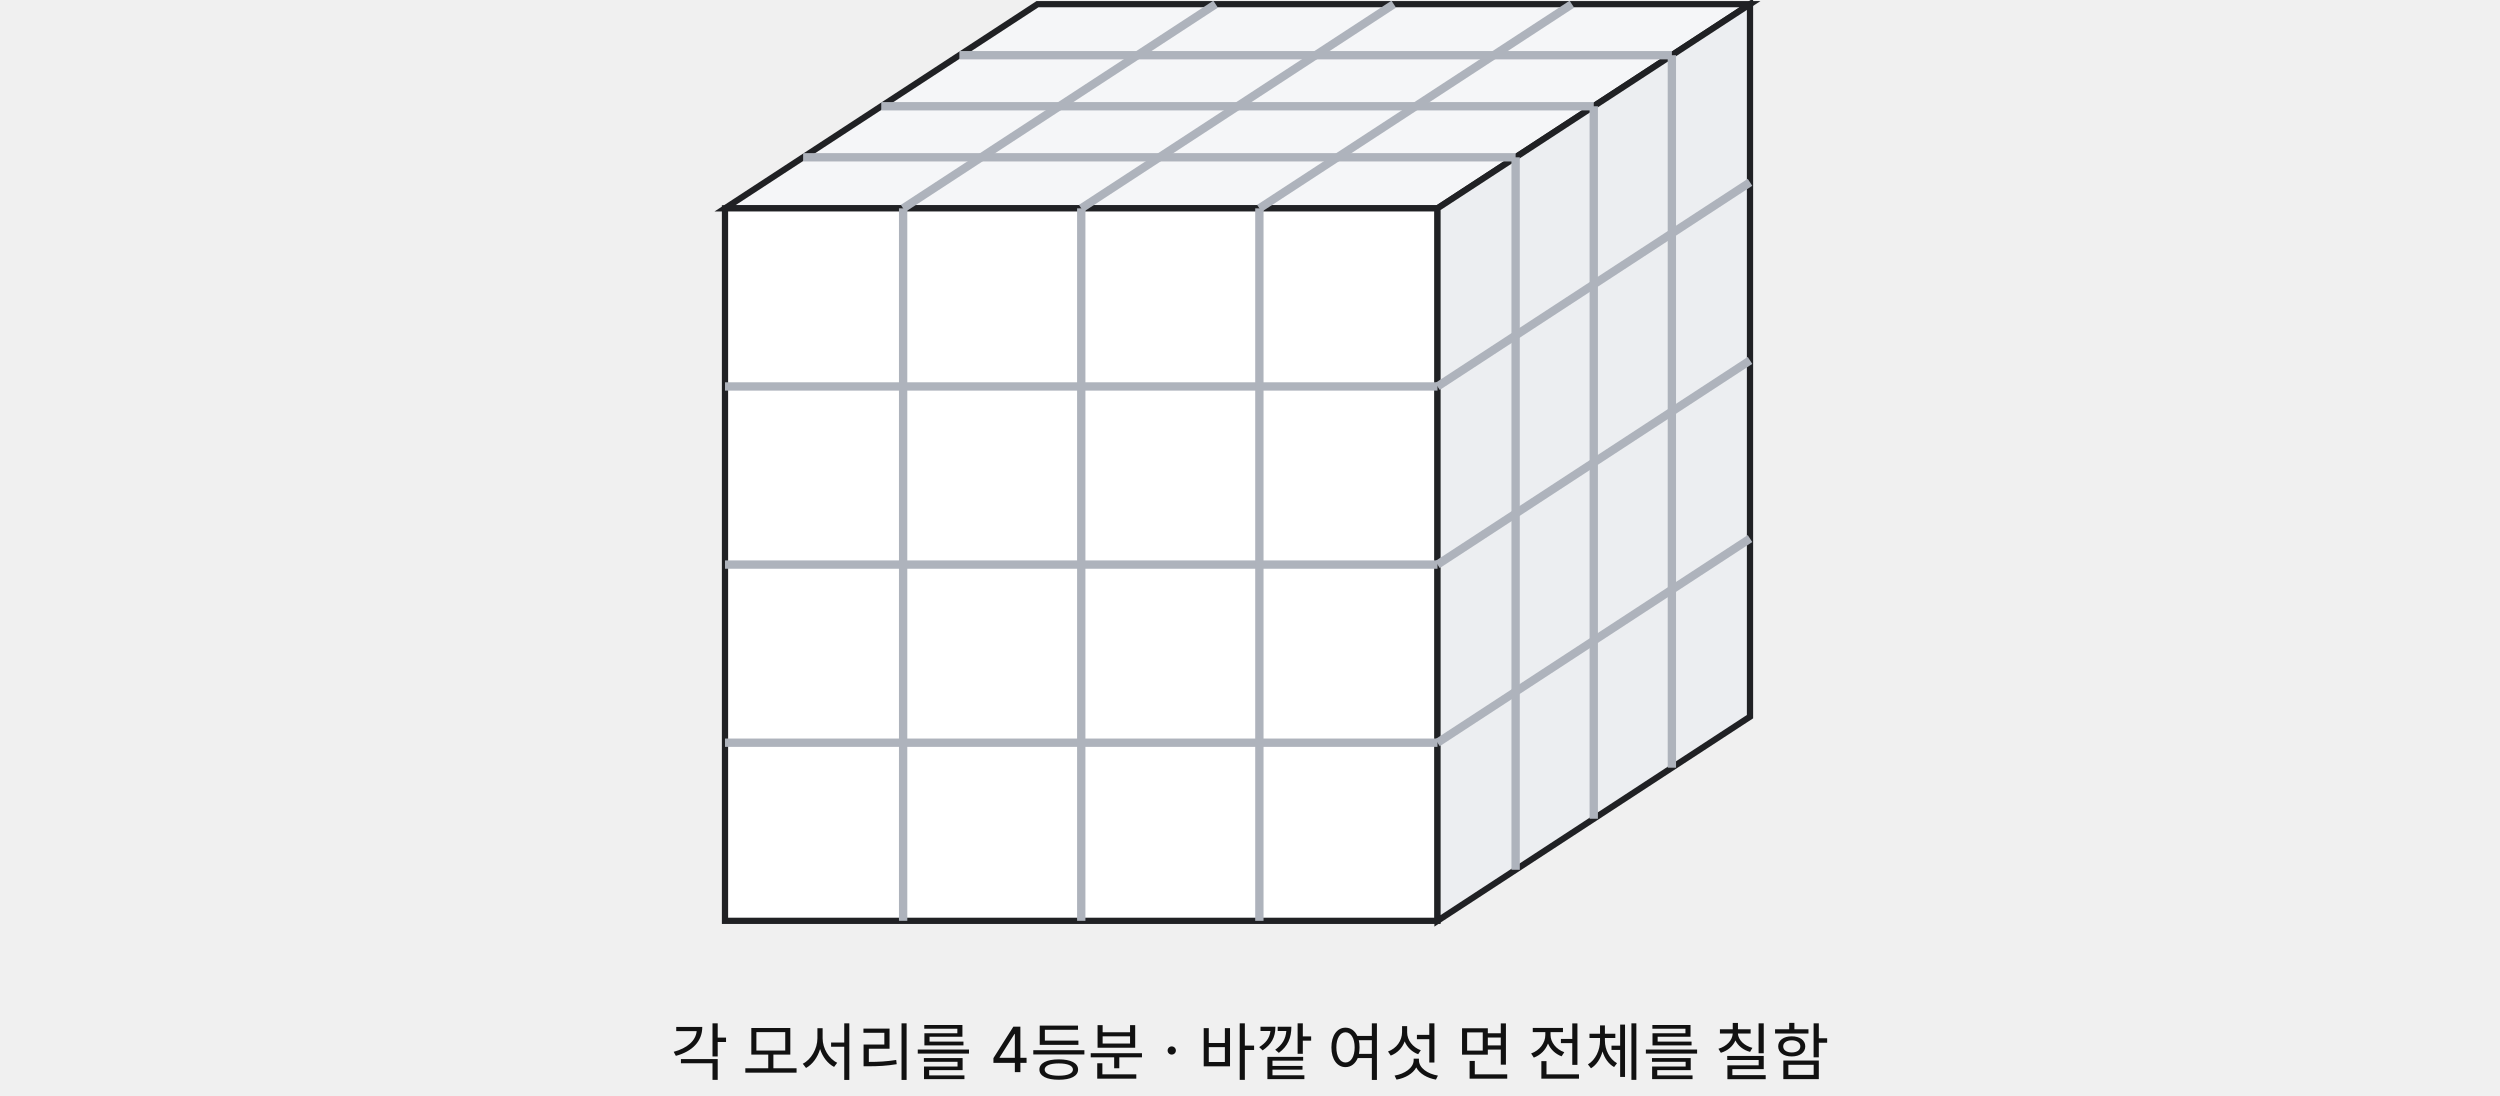
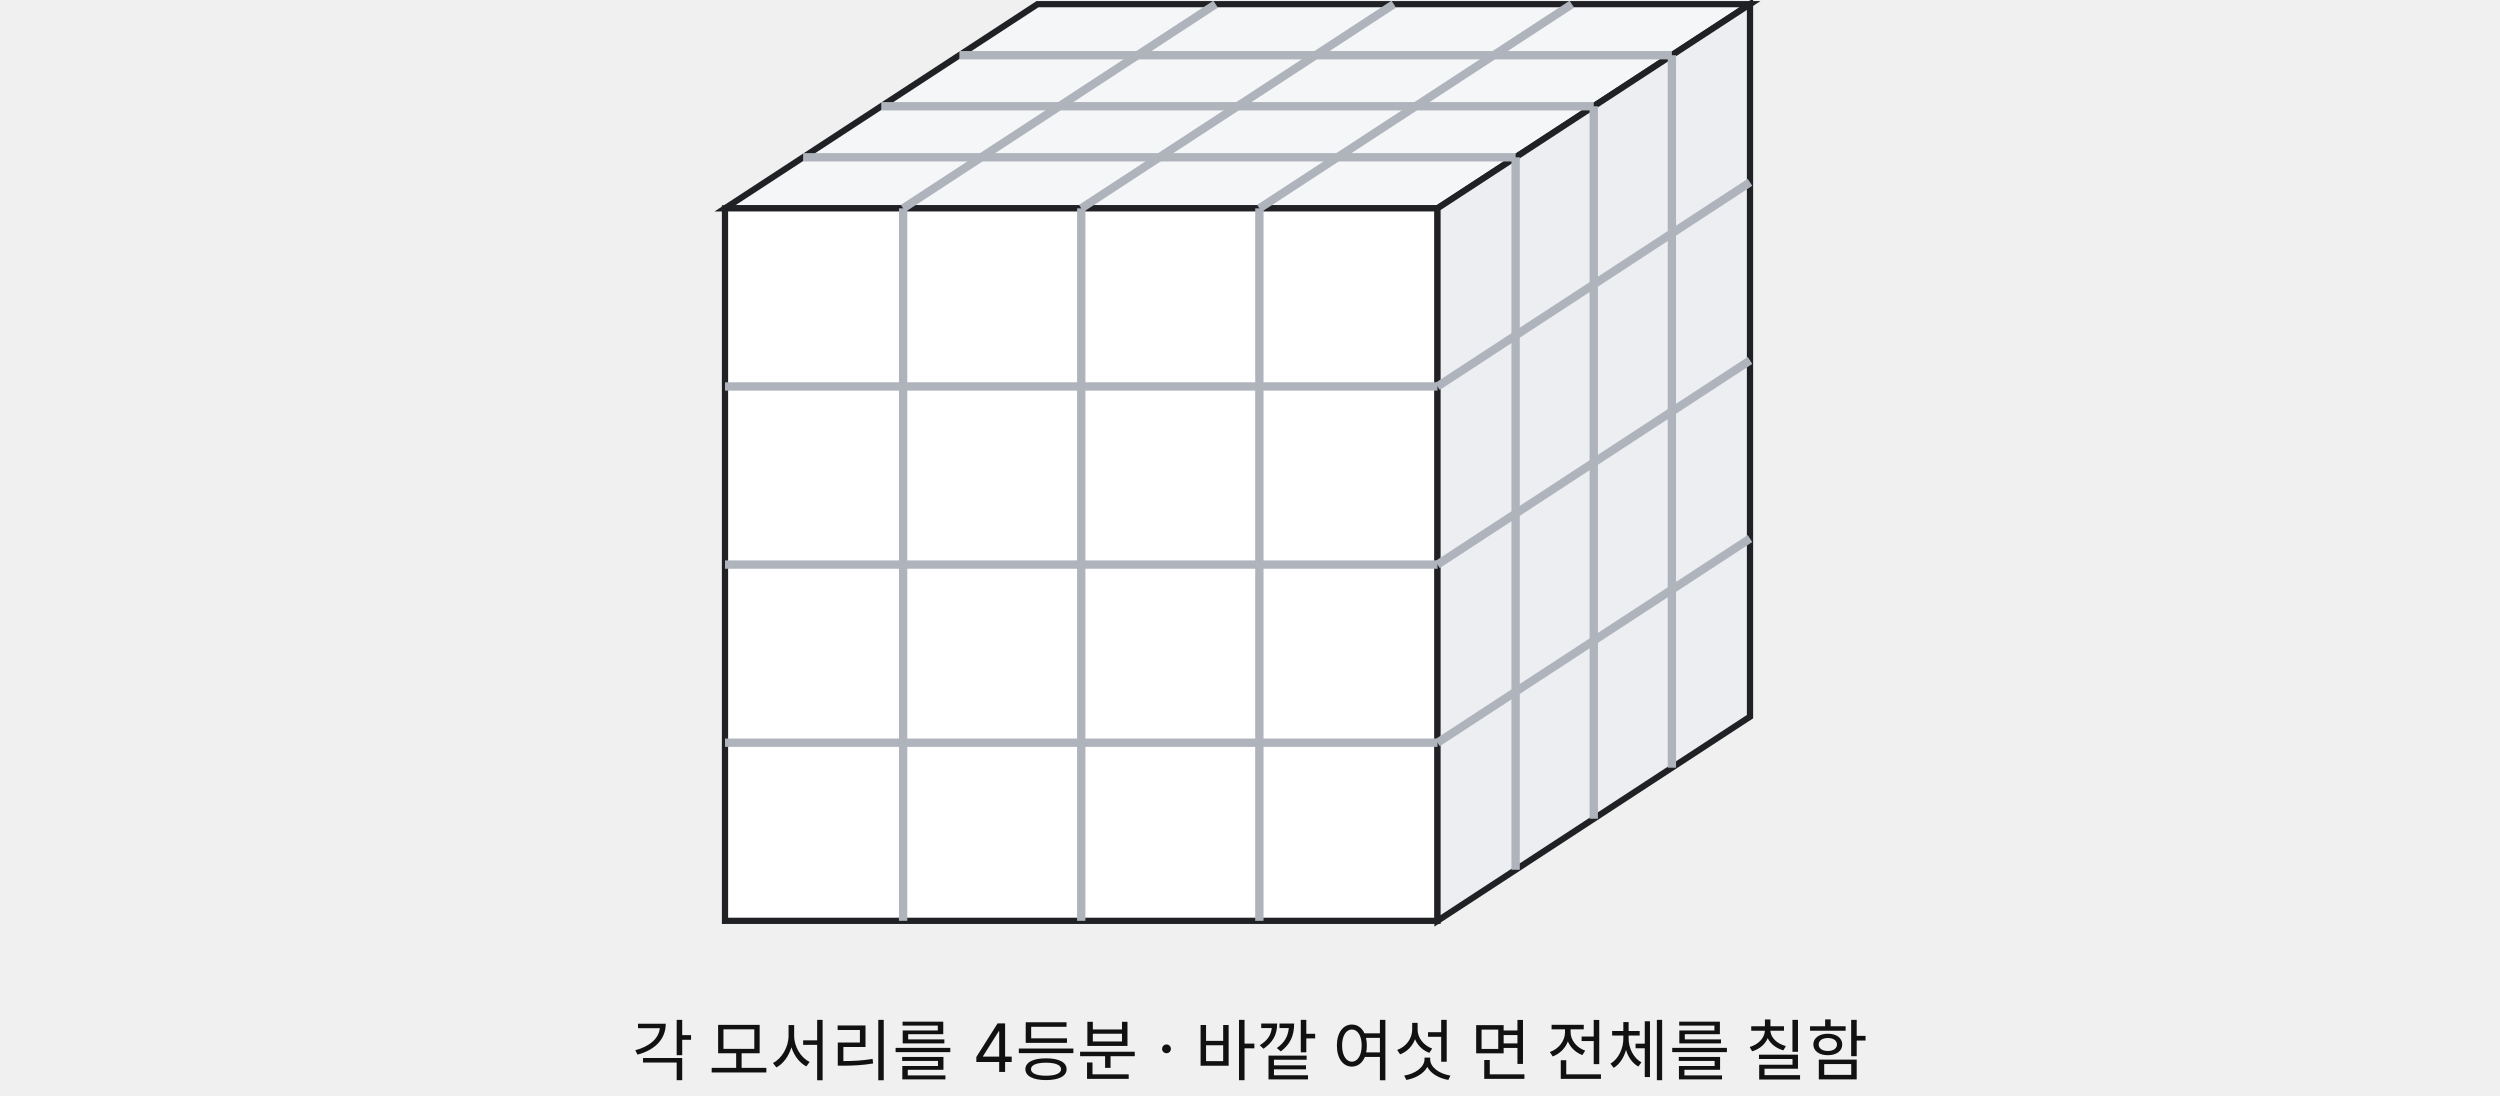
<svg xmlns="http://www.w3.org/2000/svg" viewBox="0 55 600 263" role="img" aria-labelledby="title">
  <defs>
    <marker id="arrow" viewBox="0 0 10 10" refX="9" refY="5" markerWidth="6" markerHeight="6" orient="auto-start-reverse">
      <path d="M0 0L10 5L0 10Z" fill="#202124" />
    </marker>
  </defs>
  <g font-family="Pretendard, -apple-system, BlinkMacSystemFont, 'Segoe UI', sans-serif">
    <polygon points="174,105 345,105 420,56 249,56" fill="#f5f6f8" stroke="#202124" stroke-width="1.5" />
    <polygon points="174,105 345,105 345,276 174,276" fill="#fff" stroke="#202124" stroke-width="1.5" />
    <polygon points="345,105 420,56 420,227 345,276" fill="#eceef1" stroke="#202124" stroke-width="1.5" />
    <path d="M216.75 105L216.75 276" fill="none" stroke="#aeb3bc" stroke-width="2" />
    <path d="M174 147.75L345 147.75" fill="none" stroke="#aeb3bc" stroke-width="2" />
    <path d="M216.75 105L291.75 56" fill="none" stroke="#aeb3bc" stroke-width="2" />
    <path d="M192.75 92.75L363.75 92.75" fill="none" stroke="#aeb3bc" stroke-width="2" />
    <path d="M363.75 92.75L363.75 263.75" fill="none" stroke="#aeb3bc" stroke-width="2" />
    <path d="M345 147.75L420 98.75" fill="none" stroke="#aeb3bc" stroke-width="2" />
    <path d="M259.5 105L259.5 276" fill="none" stroke="#aeb3bc" stroke-width="2" />
    <path d="M174 190.5L345 190.5" fill="none" stroke="#aeb3bc" stroke-width="2" />
    <path d="M259.5 105L334.5 56" fill="none" stroke="#aeb3bc" stroke-width="2" />
    <path d="M211.5 80.5L382.5 80.5" fill="none" stroke="#aeb3bc" stroke-width="2" />
    <path d="M382.5 80.5L382.5 251.5" fill="none" stroke="#aeb3bc" stroke-width="2" />
    <path d="M345 190.5L420 141.5" fill="none" stroke="#aeb3bc" stroke-width="2" />
    <path d="M302.25 105L302.25 276" fill="none" stroke="#aeb3bc" stroke-width="2" />
    <path d="M174 233.25L345 233.25" fill="none" stroke="#aeb3bc" stroke-width="2" />
    <path d="M302.25 105L377.25 56" fill="none" stroke="#aeb3bc" stroke-width="2" />
    <path d="M230.25 68.25L401.25 68.25" fill="none" stroke="#aeb3bc" stroke-width="2" />
    <path d="M401.25 68.25L401.25 239.25" fill="none" stroke="#aeb3bc" stroke-width="2" />
    <path d="M345 233.25L420 184.25" fill="none" stroke="#aeb3bc" stroke-width="2" />
-     <text x="300" y="313" font-size="15" fill="#111" text-anchor="middle">각 모서리를 4등분 · 바깥 여섯 면 전체를 칠함</text>
+     <text x="300" y="313" font-size="16" fill="#111" text-anchor="middle">각 모서리를 4등분 · 바깥 여섯 면 전체를 칠함</text>
  </g>
</svg>
